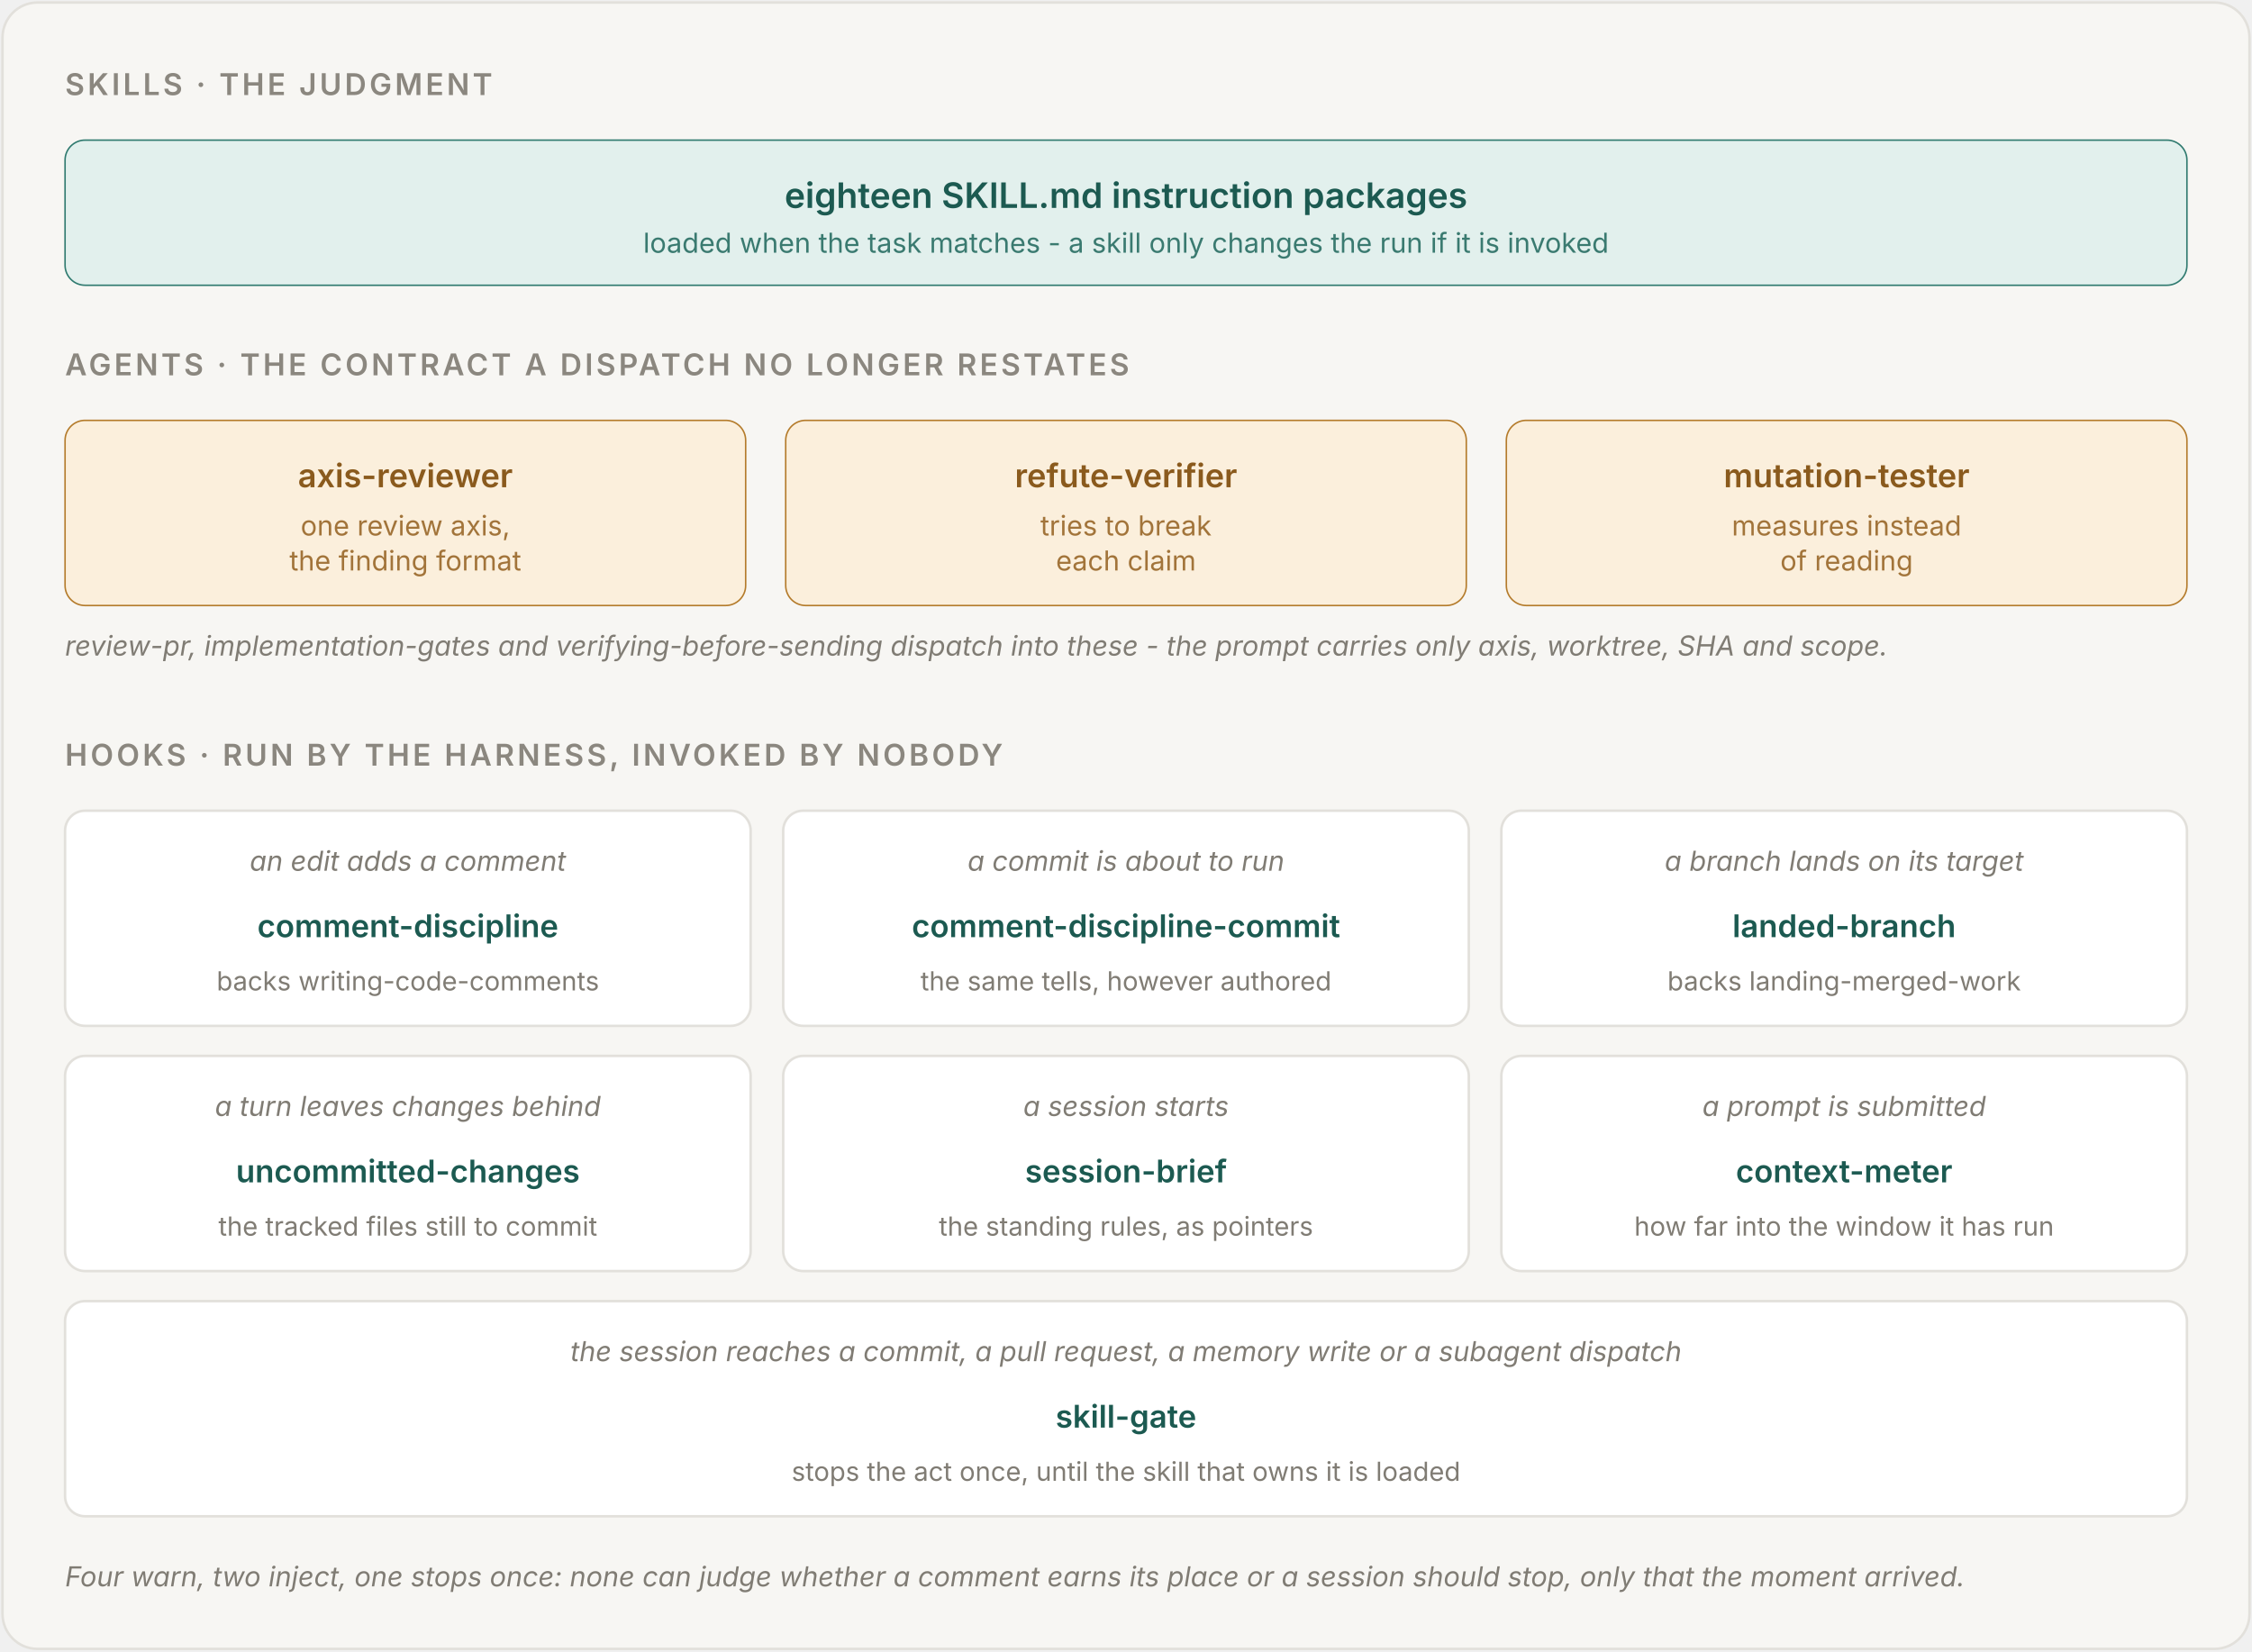
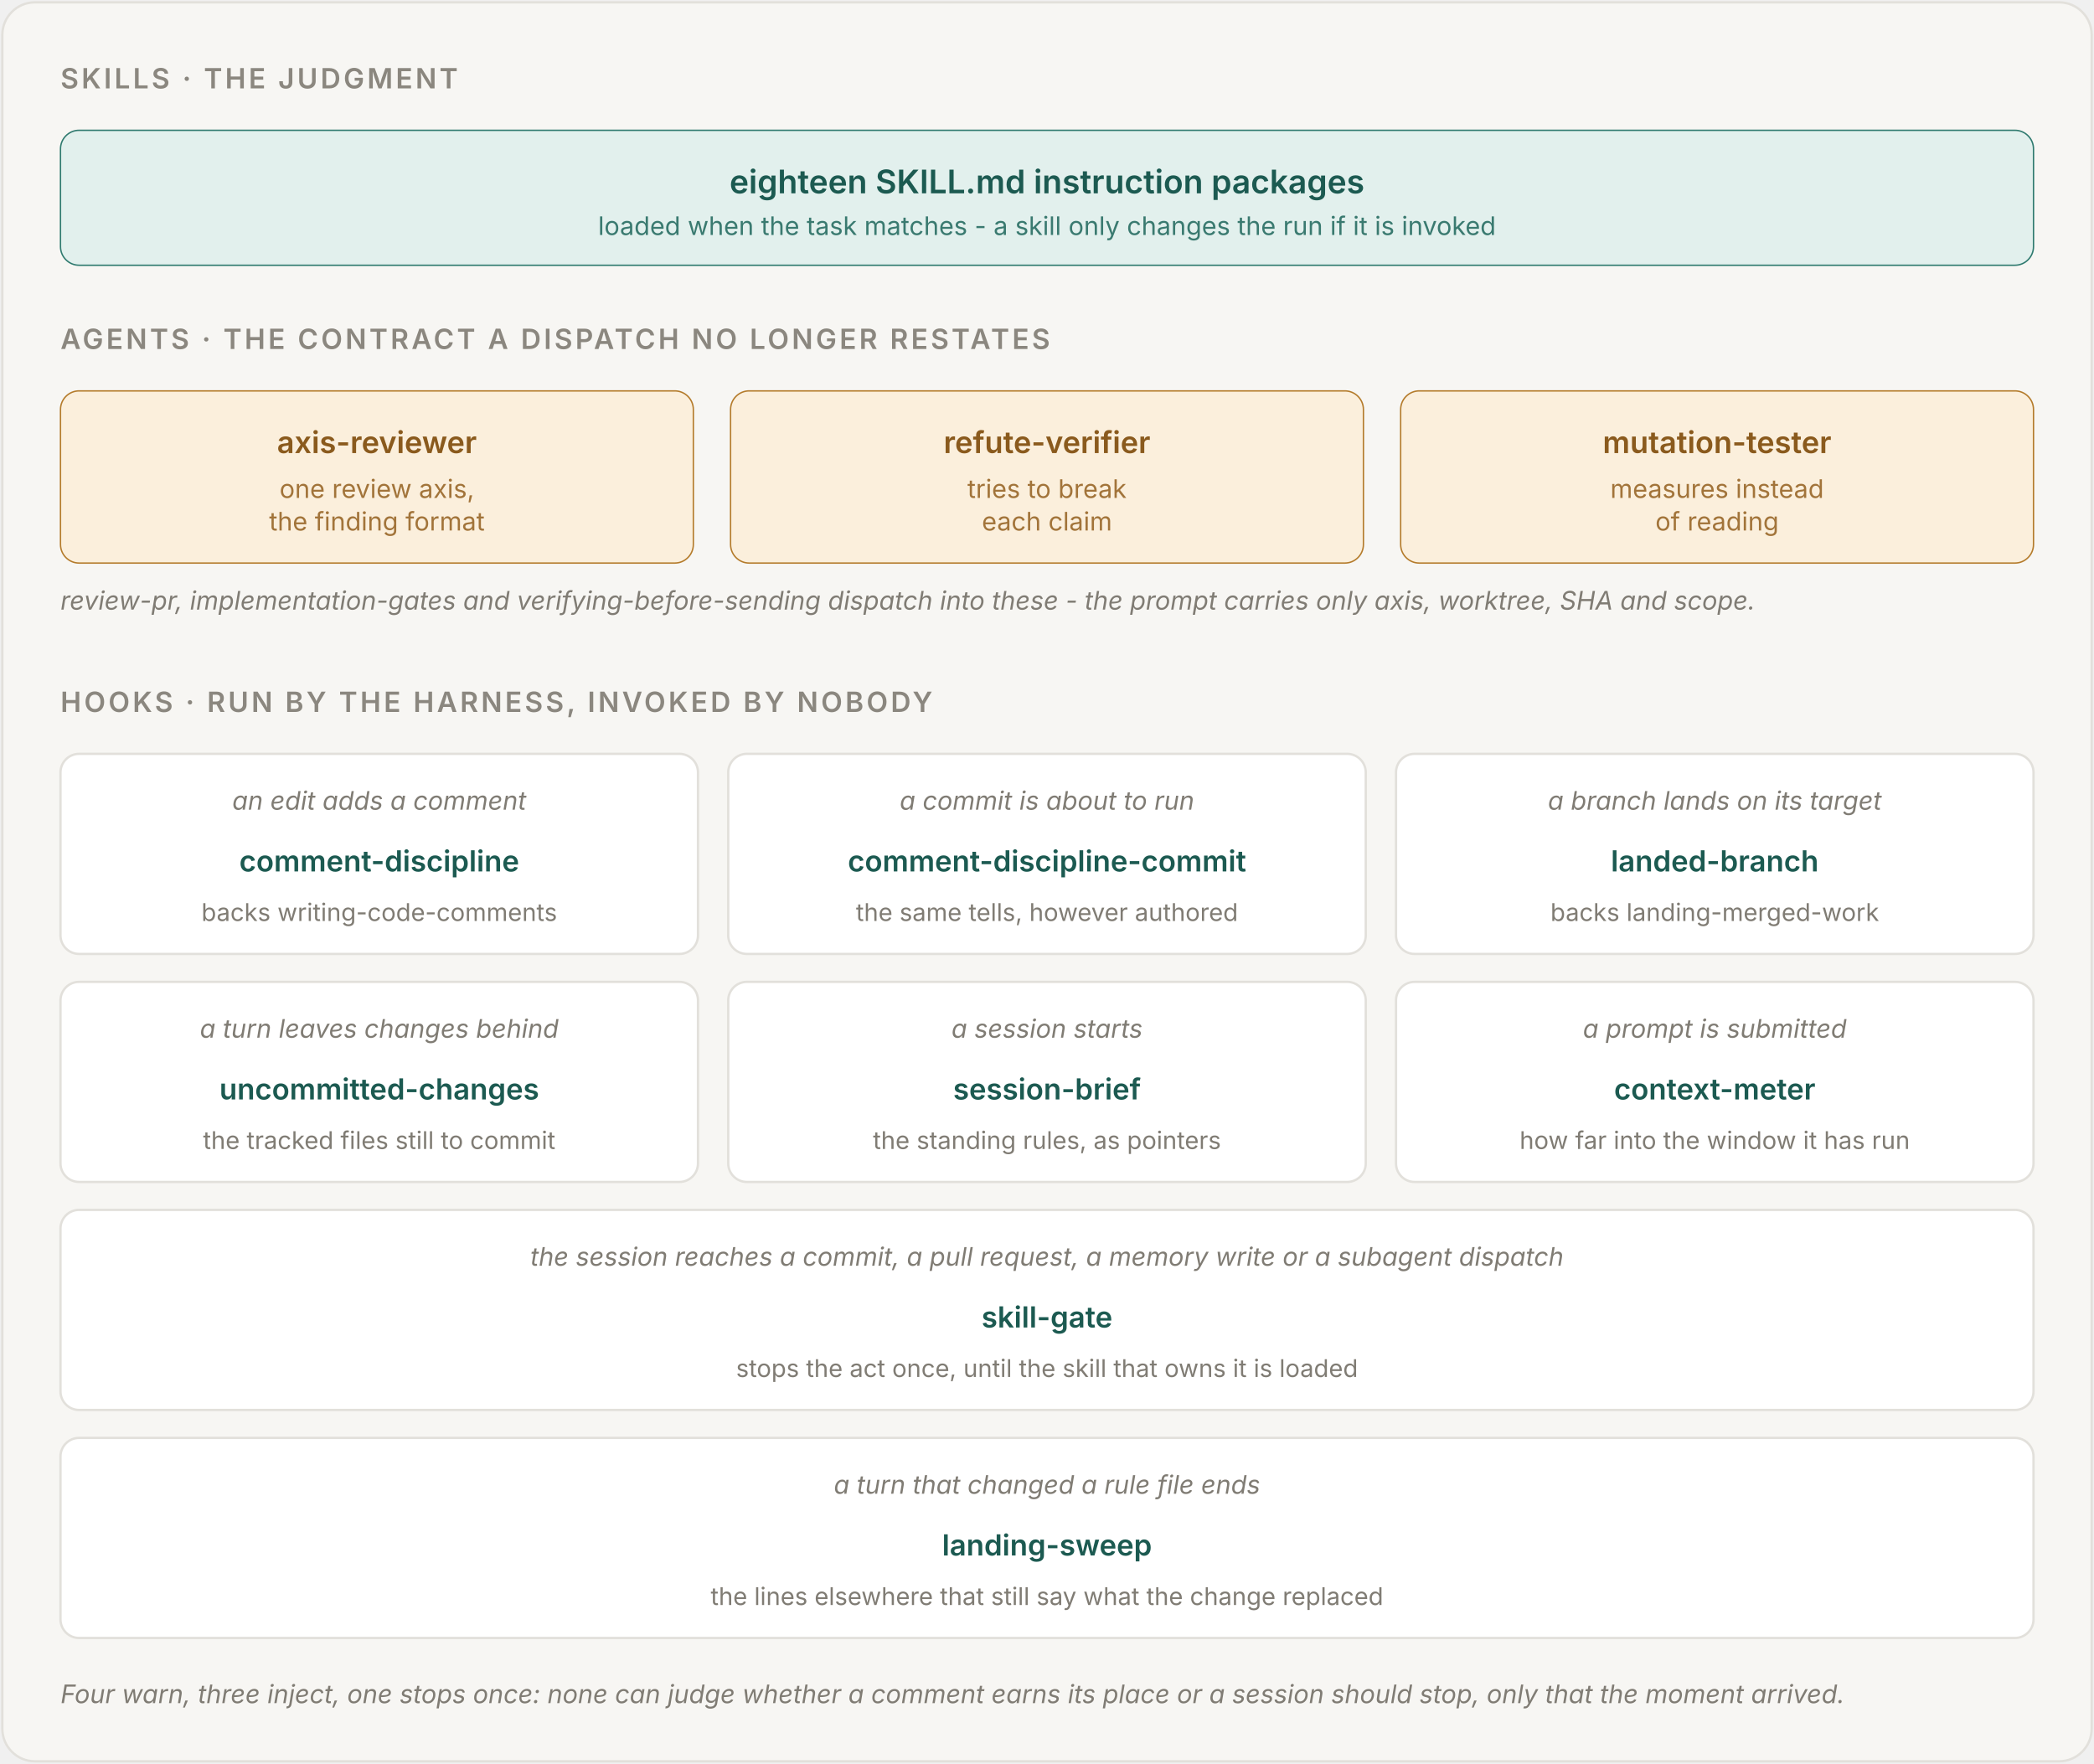
- <svg xmlns="http://www.w3.org/2000/svg" width="100%" viewBox="0 0 900 660" role="img" aria-label="The three component types: eighteen skills carry the judgment and fire only when invoked; three agent types carry the reviewer, skeptic and mutation contracts so a dispatch prompt shrinks to scope; seven hooks are run by the harness - four warn at the moments a skill is most often skipped (an edit adding a comment, a commit about to run, a branch landing on its target, a turn leaving tracked changes uncommitted), one stops a commit, a pull request, a memory write or a subagent dispatch once until the skill that owns it is loaded, and two inject what a session cannot see for itself (the standing rules at session start, and how far into its context window it has run)">
-   <rect x="1" y="1" width="898" height="658" rx="14" fill="#F7F6F3" stroke="#E2E0DB" stroke-width="1" />
+ <svg xmlns="http://www.w3.org/2000/svg" width="100%" viewBox="0 0 900 758" role="img" aria-label="The three component types: eighteen skills carry the judgment and fire only when invoked; three agent types carry the reviewer, skeptic and mutation contracts so a dispatch prompt shrinks to scope; eight hooks are run by the harness - four warn at the moments a skill is most often skipped (an edit adding a comment, a commit about to run, a branch landing on its target, a turn leaving tracked changes uncommitted), one stops a commit, a pull request, a memory write or a subagent dispatch once until the skill that owns it is loaded, and three inject what a session cannot see for itself (the standing rules at session start, how far into its context window it has run, and the lines a turn's change to a rule file left stale elsewhere)">
+   <rect x="1" y="1" width="898" height="756" rx="14" fill="#F7F6F3" stroke="#E2E0DB" stroke-width="1" />
  <text x="26" y="38" font-family="system-ui, -apple-system, sans-serif" font-size="12" font-weight="600" fill="#8B877F" letter-spacing="1.2">SKILLS · THE JUDGMENT</text>
  <rect x="26" y="56" width="848" height="58" rx="8" fill="#E2F0ED" stroke="#2F7A6F" stroke-width="0.6" />
  <text x="450" y="78" font-family="system-ui, -apple-system, sans-serif" font-size="14" font-weight="600" fill="#1C5A51" text-anchor="middle" dominant-baseline="central">eighteen SKILL.md instruction packages</text>
  <text x="450" y="97" font-family="system-ui, -apple-system, sans-serif" font-size="11" font-weight="400" fill="#3A7A70" text-anchor="middle" dominant-baseline="central">loaded when the task matches - a skill only changes the run if it is invoked</text>
  <text x="26" y="150" font-family="system-ui, -apple-system, sans-serif" font-size="12" font-weight="600" fill="#8B877F" letter-spacing="1.2">AGENTS · THE CONTRACT A DISPATCH NO LONGER RESTATES</text>
  <rect x="26" y="168" width="272" height="74" rx="8" fill="#FBEFDC" stroke="#B47B2B" stroke-width="0.6" />
  <text x="162" y="190" font-family="system-ui, -apple-system, sans-serif" font-size="13" font-weight="600" fill="#8A5A1D" text-anchor="middle" dominant-baseline="central">axis-reviewer</text>
  <text x="162" y="210" font-family="system-ui, -apple-system, sans-serif" font-size="11" font-weight="400" fill="#A2743A" text-anchor="middle" dominant-baseline="central">one review axis,</text>
  <text x="162" y="224" font-family="system-ui, -apple-system, sans-serif" font-size="11" font-weight="400" fill="#A2743A" text-anchor="middle" dominant-baseline="central">the finding format</text>
  <rect x="314" y="168" width="272" height="74" rx="8" fill="#FBEFDC" stroke="#B47B2B" stroke-width="0.6" />
  <text x="450" y="190" font-family="system-ui, -apple-system, sans-serif" font-size="13" font-weight="600" fill="#8A5A1D" text-anchor="middle" dominant-baseline="central">refute-verifier</text>
  <text x="450" y="210" font-family="system-ui, -apple-system, sans-serif" font-size="11" font-weight="400" fill="#A2743A" text-anchor="middle" dominant-baseline="central">tries to break</text>
  <text x="450" y="224" font-family="system-ui, -apple-system, sans-serif" font-size="11" font-weight="400" fill="#A2743A" text-anchor="middle" dominant-baseline="central">each claim</text>
  <rect x="602" y="168" width="272" height="74" rx="8" fill="#FBEFDC" stroke="#B47B2B" stroke-width="0.6" />
  <text x="738" y="190" font-family="system-ui, -apple-system, sans-serif" font-size="13" font-weight="600" fill="#8A5A1D" text-anchor="middle" dominant-baseline="central">mutation-tester</text>
  <text x="738" y="210" font-family="system-ui, -apple-system, sans-serif" font-size="11" font-weight="400" fill="#A2743A" text-anchor="middle" dominant-baseline="central">measures instead</text>
  <text x="738" y="224" font-family="system-ui, -apple-system, sans-serif" font-size="11" font-weight="400" fill="#A2743A" text-anchor="middle" dominant-baseline="central">of reading</text>
  <text x="26" y="262" font-family="system-ui, -apple-system, sans-serif" font-size="11" font-style="italic" fill="#807C74">review-pr, implementation-gates and verifying-before-sending dispatch into these - the prompt carries only axis, worktree, SHA and scope.</text>
  <text x="26" y="306" font-family="system-ui, -apple-system, sans-serif" font-size="12" font-weight="600" fill="#8B877F" letter-spacing="1.2">HOOKS · RUN BY THE HARNESS, INVOKED BY NOBODY</text>
  <rect x="26" y="324" width="274" height="86" rx="8" fill="#FFFFFF" stroke="#E2E0DB" stroke-width="1" />
  <text x="163" y="344" font-family="system-ui, -apple-system, sans-serif" font-size="11" font-weight="400" font-style="italic" fill="#807C74" text-anchor="middle" dominant-baseline="central">an edit adds a comment</text>
  <text x="163" y="370" font-family="system-ui, -apple-system, sans-serif" font-size="12.5" font-weight="600" fill="#1C5A51" text-anchor="middle" dominant-baseline="central">comment-discipline</text>
  <text x="163" y="392" font-family="system-ui, -apple-system, sans-serif" font-size="10.5" font-weight="400" fill="#807C74" text-anchor="middle" dominant-baseline="central">backs writing-code-comments</text>
  <rect x="313" y="324" width="274" height="86" rx="8" fill="#FFFFFF" stroke="#E2E0DB" stroke-width="1" />
  <text x="450" y="344" font-family="system-ui, -apple-system, sans-serif" font-size="11" font-weight="400" font-style="italic" fill="#807C74" text-anchor="middle" dominant-baseline="central">a commit is about to run</text>
  <text x="450" y="370" font-family="system-ui, -apple-system, sans-serif" font-size="12.5" font-weight="600" fill="#1C5A51" text-anchor="middle" dominant-baseline="central">comment-discipline-commit</text>
  <text x="450" y="392" font-family="system-ui, -apple-system, sans-serif" font-size="10.5" font-weight="400" fill="#807C74" text-anchor="middle" dominant-baseline="central">the same tells, however authored</text>
  <rect x="600" y="324" width="274" height="86" rx="8" fill="#FFFFFF" stroke="#E2E0DB" stroke-width="1" />
  <text x="737" y="344" font-family="system-ui, -apple-system, sans-serif" font-size="11" font-weight="400" font-style="italic" fill="#807C74" text-anchor="middle" dominant-baseline="central">a branch lands on its target</text>
  <text x="737" y="370" font-family="system-ui, -apple-system, sans-serif" font-size="12.5" font-weight="600" fill="#1C5A51" text-anchor="middle" dominant-baseline="central">landed-branch</text>
  <text x="737" y="392" font-family="system-ui, -apple-system, sans-serif" font-size="10.5" font-weight="400" fill="#807C74" text-anchor="middle" dominant-baseline="central">backs landing-merged-work</text>
  <rect x="26" y="422" width="274" height="86" rx="8" fill="#FFFFFF" stroke="#E2E0DB" stroke-width="1" />
  <text x="163" y="442" font-family="system-ui, -apple-system, sans-serif" font-size="11" font-weight="400" font-style="italic" fill="#807C74" text-anchor="middle" dominant-baseline="central">a turn leaves changes behind</text>
  <text x="163" y="468" font-family="system-ui, -apple-system, sans-serif" font-size="12.5" font-weight="600" fill="#1C5A51" text-anchor="middle" dominant-baseline="central">uncommitted-changes</text>
  <text x="163" y="490" font-family="system-ui, -apple-system, sans-serif" font-size="10.5" font-weight="400" fill="#807C74" text-anchor="middle" dominant-baseline="central">the tracked files still to commit</text>
  <rect x="313" y="422" width="274" height="86" rx="8" fill="#FFFFFF" stroke="#E2E0DB" stroke-width="1" />
  <text x="450" y="442" font-family="system-ui, -apple-system, sans-serif" font-size="11" font-weight="400" font-style="italic" fill="#807C74" text-anchor="middle" dominant-baseline="central">a session starts</text>
  <text x="450" y="468" font-family="system-ui, -apple-system, sans-serif" font-size="12.5" font-weight="600" fill="#1C5A51" text-anchor="middle" dominant-baseline="central">session-brief</text>
  <text x="450" y="490" font-family="system-ui, -apple-system, sans-serif" font-size="10.5" font-weight="400" fill="#807C74" text-anchor="middle" dominant-baseline="central">the standing rules, as pointers</text>
  <rect x="600" y="422" width="274" height="86" rx="8" fill="#FFFFFF" stroke="#E2E0DB" stroke-width="1" />
  <text x="737" y="442" font-family="system-ui, -apple-system, sans-serif" font-size="11" font-weight="400" font-style="italic" fill="#807C74" text-anchor="middle" dominant-baseline="central">a prompt is submitted</text>
  <text x="737" y="468" font-family="system-ui, -apple-system, sans-serif" font-size="12.5" font-weight="600" fill="#1C5A51" text-anchor="middle" dominant-baseline="central">context-meter</text>
  <text x="737" y="490" font-family="system-ui, -apple-system, sans-serif" font-size="10.5" font-weight="400" fill="#807C74" text-anchor="middle" dominant-baseline="central">how far into the window it has run</text>
  <rect x="26" y="520" width="848" height="86" rx="8" fill="#FFFFFF" stroke="#E2E0DB" stroke-width="1" />
  <text x="450" y="540" font-family="system-ui, -apple-system, sans-serif" font-size="11" font-weight="400" font-style="italic" fill="#807C74" text-anchor="middle" dominant-baseline="central">the session reaches a commit, a pull request, a memory write or a subagent dispatch</text>
  <text x="450" y="566" font-family="system-ui, -apple-system, sans-serif" font-size="12.5" font-weight="600" fill="#1C5A51" text-anchor="middle" dominant-baseline="central">skill-gate</text>
  <text x="450" y="588" font-family="system-ui, -apple-system, sans-serif" font-size="10.5" font-weight="400" fill="#807C74" text-anchor="middle" dominant-baseline="central">stops the act once, until the skill that owns it is loaded</text>
-   <text x="26" y="634" font-family="system-ui, -apple-system, sans-serif" font-size="11" font-style="italic" fill="#807C74">Four warn, two inject, one stops once: none can judge whether a comment earns its place or a session should stop, only that the moment arrived.</text>
+   <rect x="26" y="618" width="848" height="86" rx="8" fill="#FFFFFF" stroke="#E2E0DB" stroke-width="1" />
+   <text x="450" y="638" font-family="system-ui, -apple-system, sans-serif" font-size="11" font-weight="400" font-style="italic" fill="#807C74" text-anchor="middle" dominant-baseline="central">a turn that changed a rule file ends</text>
+   <text x="450" y="664" font-family="system-ui, -apple-system, sans-serif" font-size="12.5" font-weight="600" fill="#1C5A51" text-anchor="middle" dominant-baseline="central">landing-sweep</text>
+   <text x="450" y="686" font-family="system-ui, -apple-system, sans-serif" font-size="10.5" font-weight="400" fill="#807C74" text-anchor="middle" dominant-baseline="central">the lines elsewhere that still say what the change replaced</text>
+   <text x="26" y="732" font-family="system-ui, -apple-system, sans-serif" font-size="11" font-style="italic" fill="#807C74">Four warn, three inject, one stops once: none can judge whether a comment earns its place or a session should stop, only that the moment arrived.</text>
</svg>
